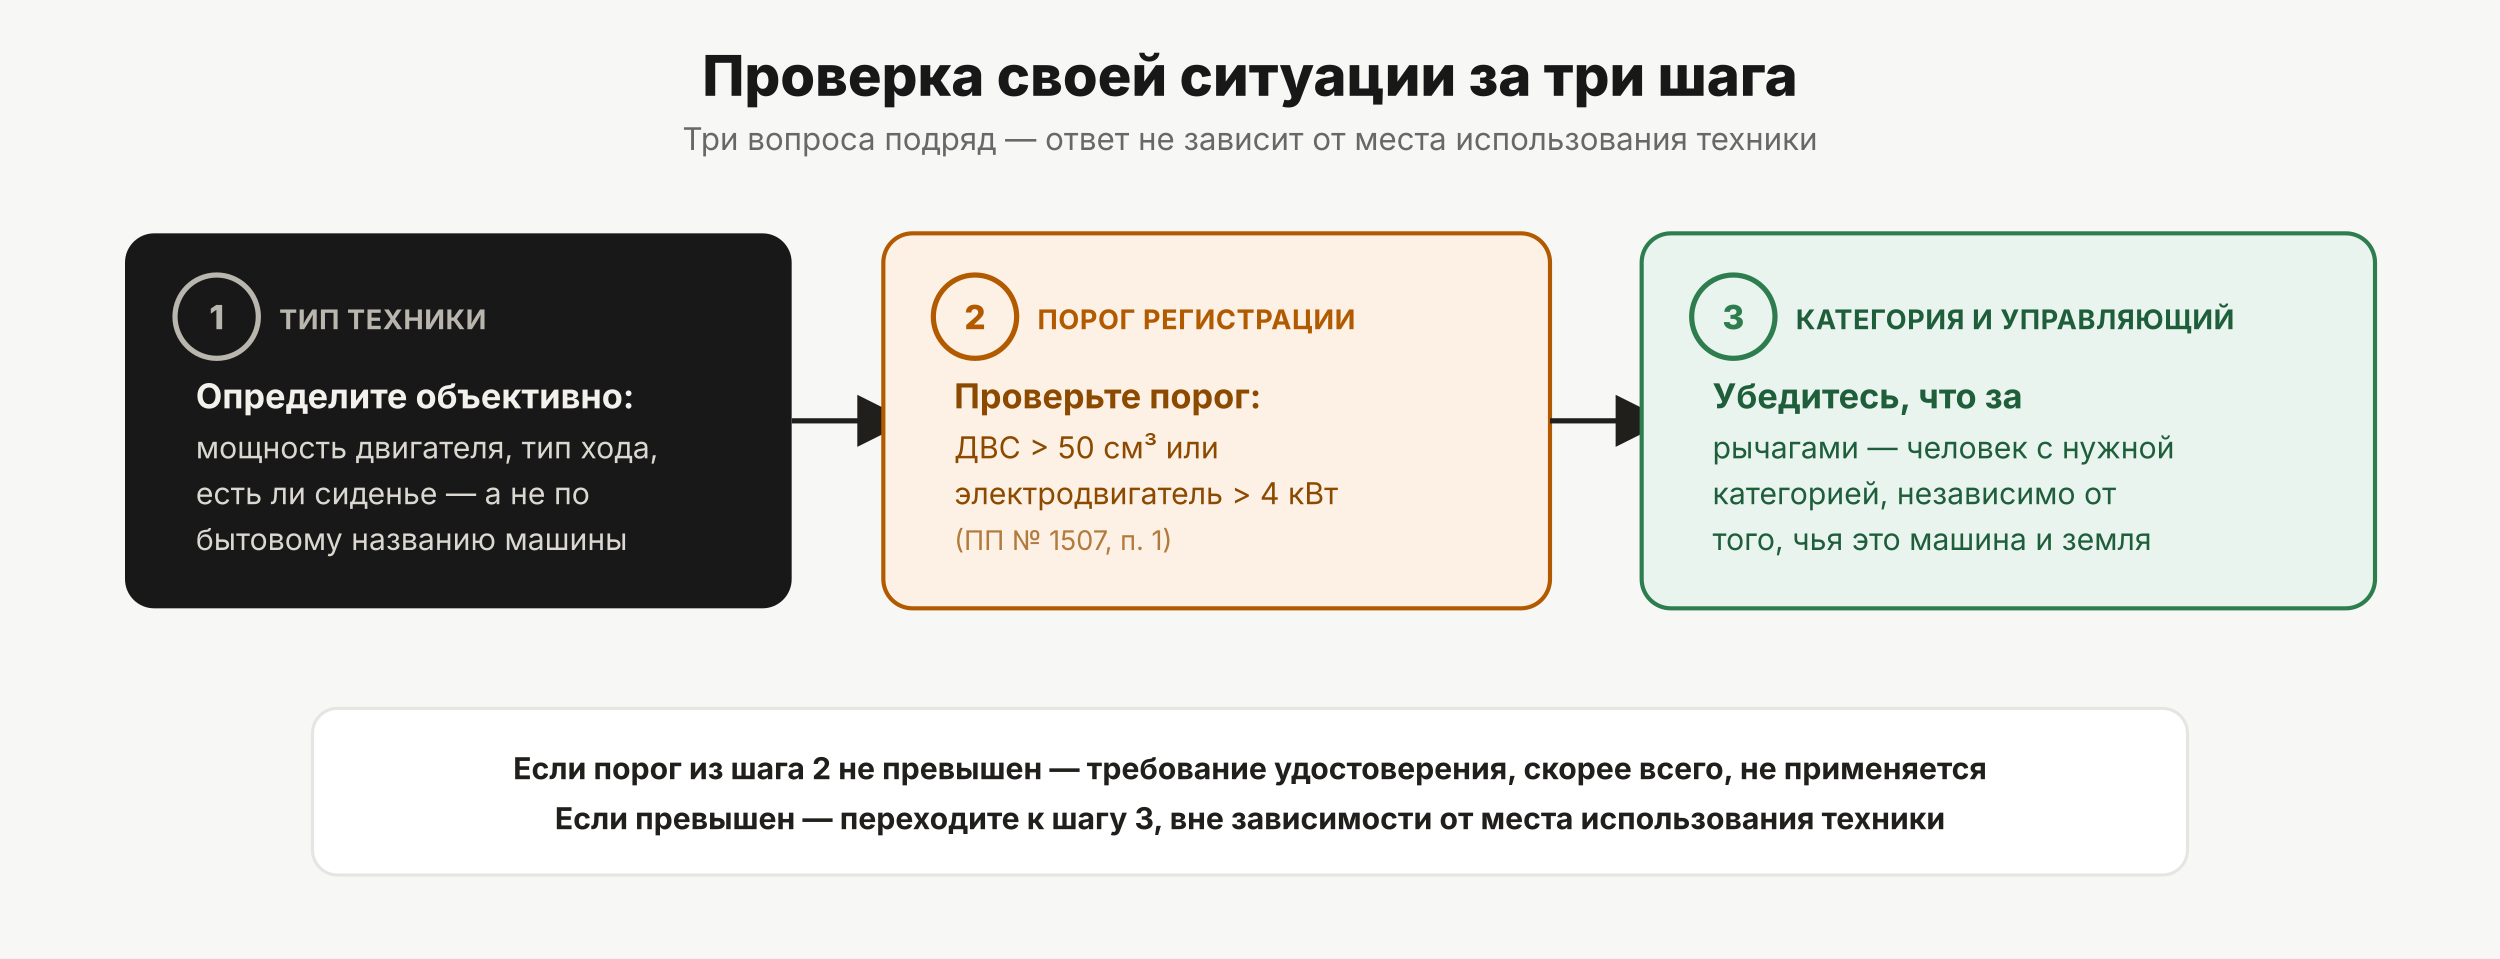
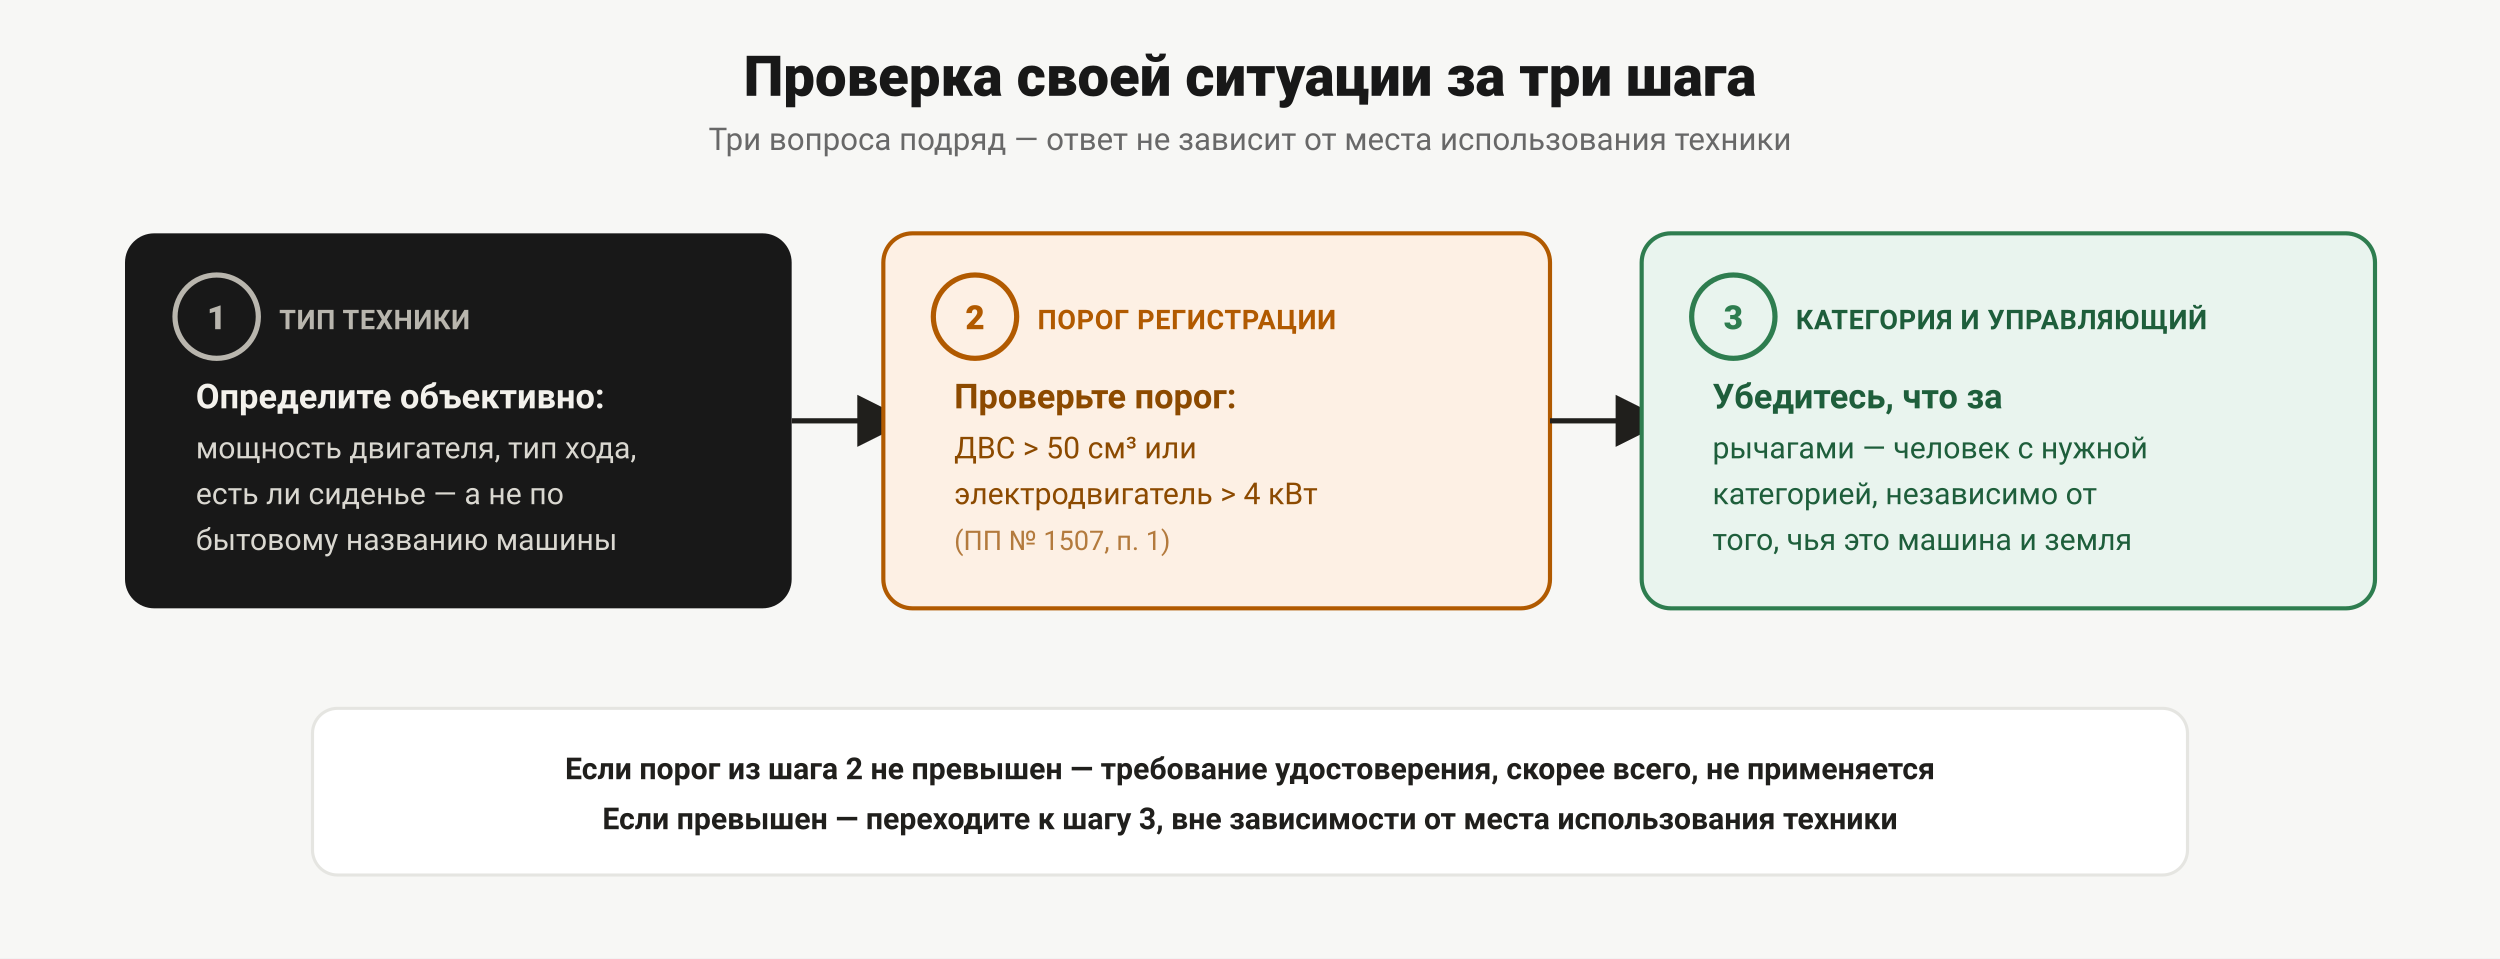
- <svg xmlns="http://www.w3.org/2000/svg" viewBox="0 0 1200 460" font-family="'Manrope', -apple-system, 'Segoe UI', sans-serif" role="img" aria-label="Схема: как проверить, нужны ли права тракториста на конкретную технику">
+ <svg xmlns="http://www.w3.org/2000/svg" viewBox="0 0 1200 460" font-family="'Manrope', -apple-system, 'Segoe UI', Roboto, Arial, 'Liberation Sans', sans-serif" role="img" aria-label="Схема: как проверить, нужны ли права тракториста на конкретную технику">
  <rect width="1200" height="460" fill="#F7F7F5" />
  <text x="600" y="46" text-anchor="middle" font-size="27" font-weight="800" fill="#181818">Проверка своей ситуации за три шага</text>
  <text x="600" y="72" text-anchor="middle" font-size="15" fill="#686868">Три вопроса подряд — ответ не зависит от места использования техники</text>
  <rect x="60" y="112" width="320" height="180" rx="14" fill="#181818" />
  <circle cx="104" cy="152" r="20" fill="none" stroke="#B9B6AE" stroke-width="2.5" />
  <text x="104" y="158" text-anchor="middle" font-size="16" font-weight="800" fill="#B9B6AE">1</text>
  <text x="134" y="158" font-size="13" font-weight="700" fill="#B9B6AE" letter-spacing="0.3">ТИП ТЕХНИКИ</text>
  <text x="94" y="196" font-size="16.5" font-weight="700" fill="#F3F1EC">Определите объективно:</text>
  <text x="94" y="220" font-size="14.5" fill="#DAD8D1">мощность двигателя, тип хода,</text>
  <text x="94" y="242" font-size="14.5" fill="#DAD8D1">есть ли сиденье — а не по</text>
  <text x="94" y="264" font-size="14.5" fill="#DAD8D1">бытовому названию машины</text>
  <path d="M 380 202 L 424 202" stroke="#201F1C" stroke-width="2.5" marker-end="url(#arrowD9b)" />
  <rect x="424" y="112" width="320" height="180" rx="14" fill="#FDF0E4" stroke="#B15A00" stroke-width="2" />
  <circle cx="468" cy="152" r="20" fill="none" stroke="#B15A00" stroke-width="2.5" />
  <text x="468" y="158" text-anchor="middle" font-size="16" font-weight="800" fill="#B15A00">2</text>
  <text x="498" y="158" font-size="13" font-weight="700" fill="#B15A00" letter-spacing="0.3">ПОРОГ РЕГИСТРАЦИИ</text>
  <text x="458" y="196" font-size="16.5" font-weight="700" fill="#8C4A00">Проверьте порог:</text>
  <text x="458" y="220" font-size="14.5" fill="#8C4A00">ДВС &gt; 50 см³ или</text>
  <text x="458" y="242" font-size="14.5" fill="#8C4A00">электродвигатель &gt; 4 кВт</text>
  <text x="458" y="264" font-size="13" fill="#B37A3D">(ПП № 1507, п. 1)</text>
  <path d="M 744 202 L 788 202" stroke="#201F1C" stroke-width="2.5" marker-end="url(#arrowD9b)" />
  <rect x="788" y="112" width="352" height="180" rx="14" fill="#E9F4EE" stroke="#2E7D4F" stroke-width="2" />
  <circle cx="832" cy="152" r="20" fill="none" stroke="#2E7D4F" stroke-width="2.5" />
  <text x="832" y="158" text-anchor="middle" font-size="16" font-weight="800" fill="#2E7D4F">3</text>
  <text x="862" y="158" font-size="13" font-weight="700" fill="#1E5E3B" letter-spacing="0.3">КАТЕГОРИЯ И УПРАВЛЯЮЩИЙ</text>
  <text x="822" y="196" font-size="16.5" font-weight="700" fill="#1E5E3B">Убедитесь, что за</text>
  <text x="822" y="220" font-size="14.5" fill="#1E5E3B">рычагами — человек с нужной</text>
  <text x="822" y="242" font-size="14.5" fill="#1E5E3B">категорией, независимо от</text>
  <text x="822" y="264" font-size="14.5" fill="#1E5E3B">того, чья это машина и земля</text>
  <defs>
    <marker id="arrowD9b" markerWidth="10" markerHeight="10" refX="5" refY="5" orient="auto">
      <path d="M0,0 L10,5 L0,10 Z" fill="#201F1C" />
    </marker>
  </defs>
  <rect x="150" y="340" width="900" height="80" rx="12" fill="#FFFFFF" stroke="#E5E5E1" stroke-width="1.5" />
  <text x="600" y="374" text-anchor="middle" font-size="14.5" font-weight="700" fill="#201F1C">Если порог из шага 2 не превышен — требование удостоверения, скорее всего, не применяется</text>
  <text x="600" y="398" text-anchor="middle" font-size="14.5" font-weight="700" fill="#201F1C">Если превышен — переходите к шагу 3, вне зависимости от места использования техники</text>
</svg>
